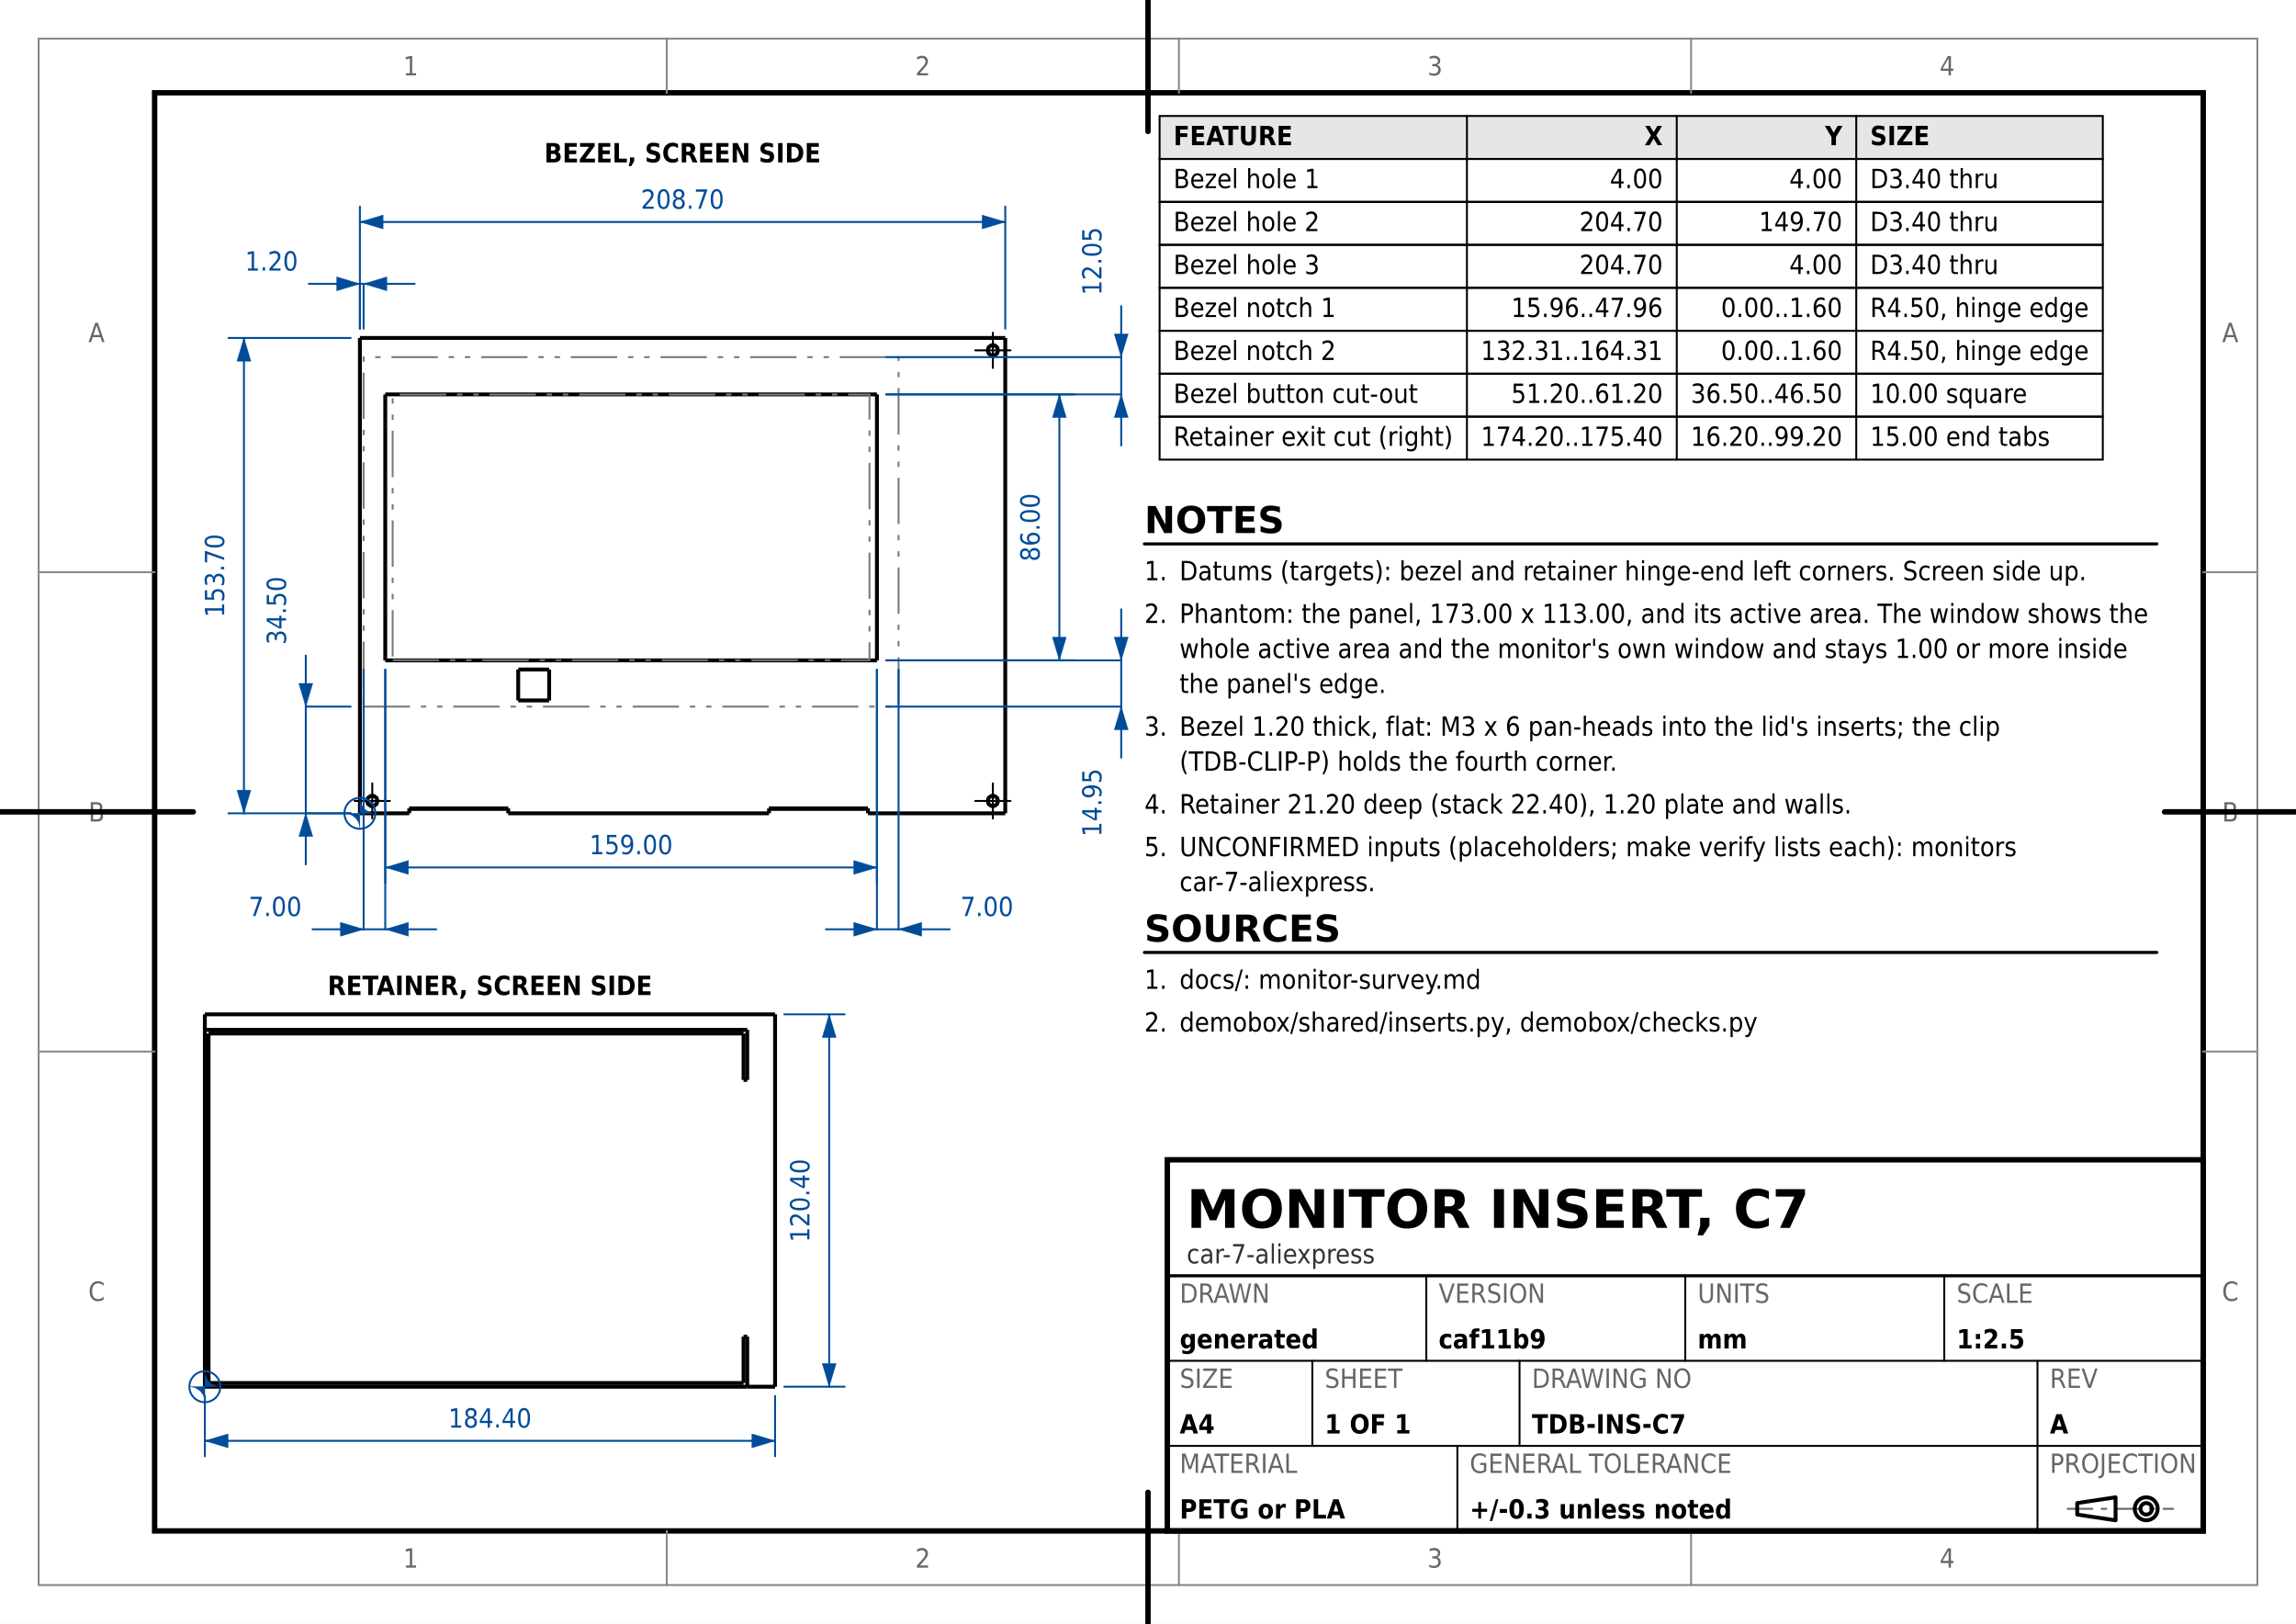
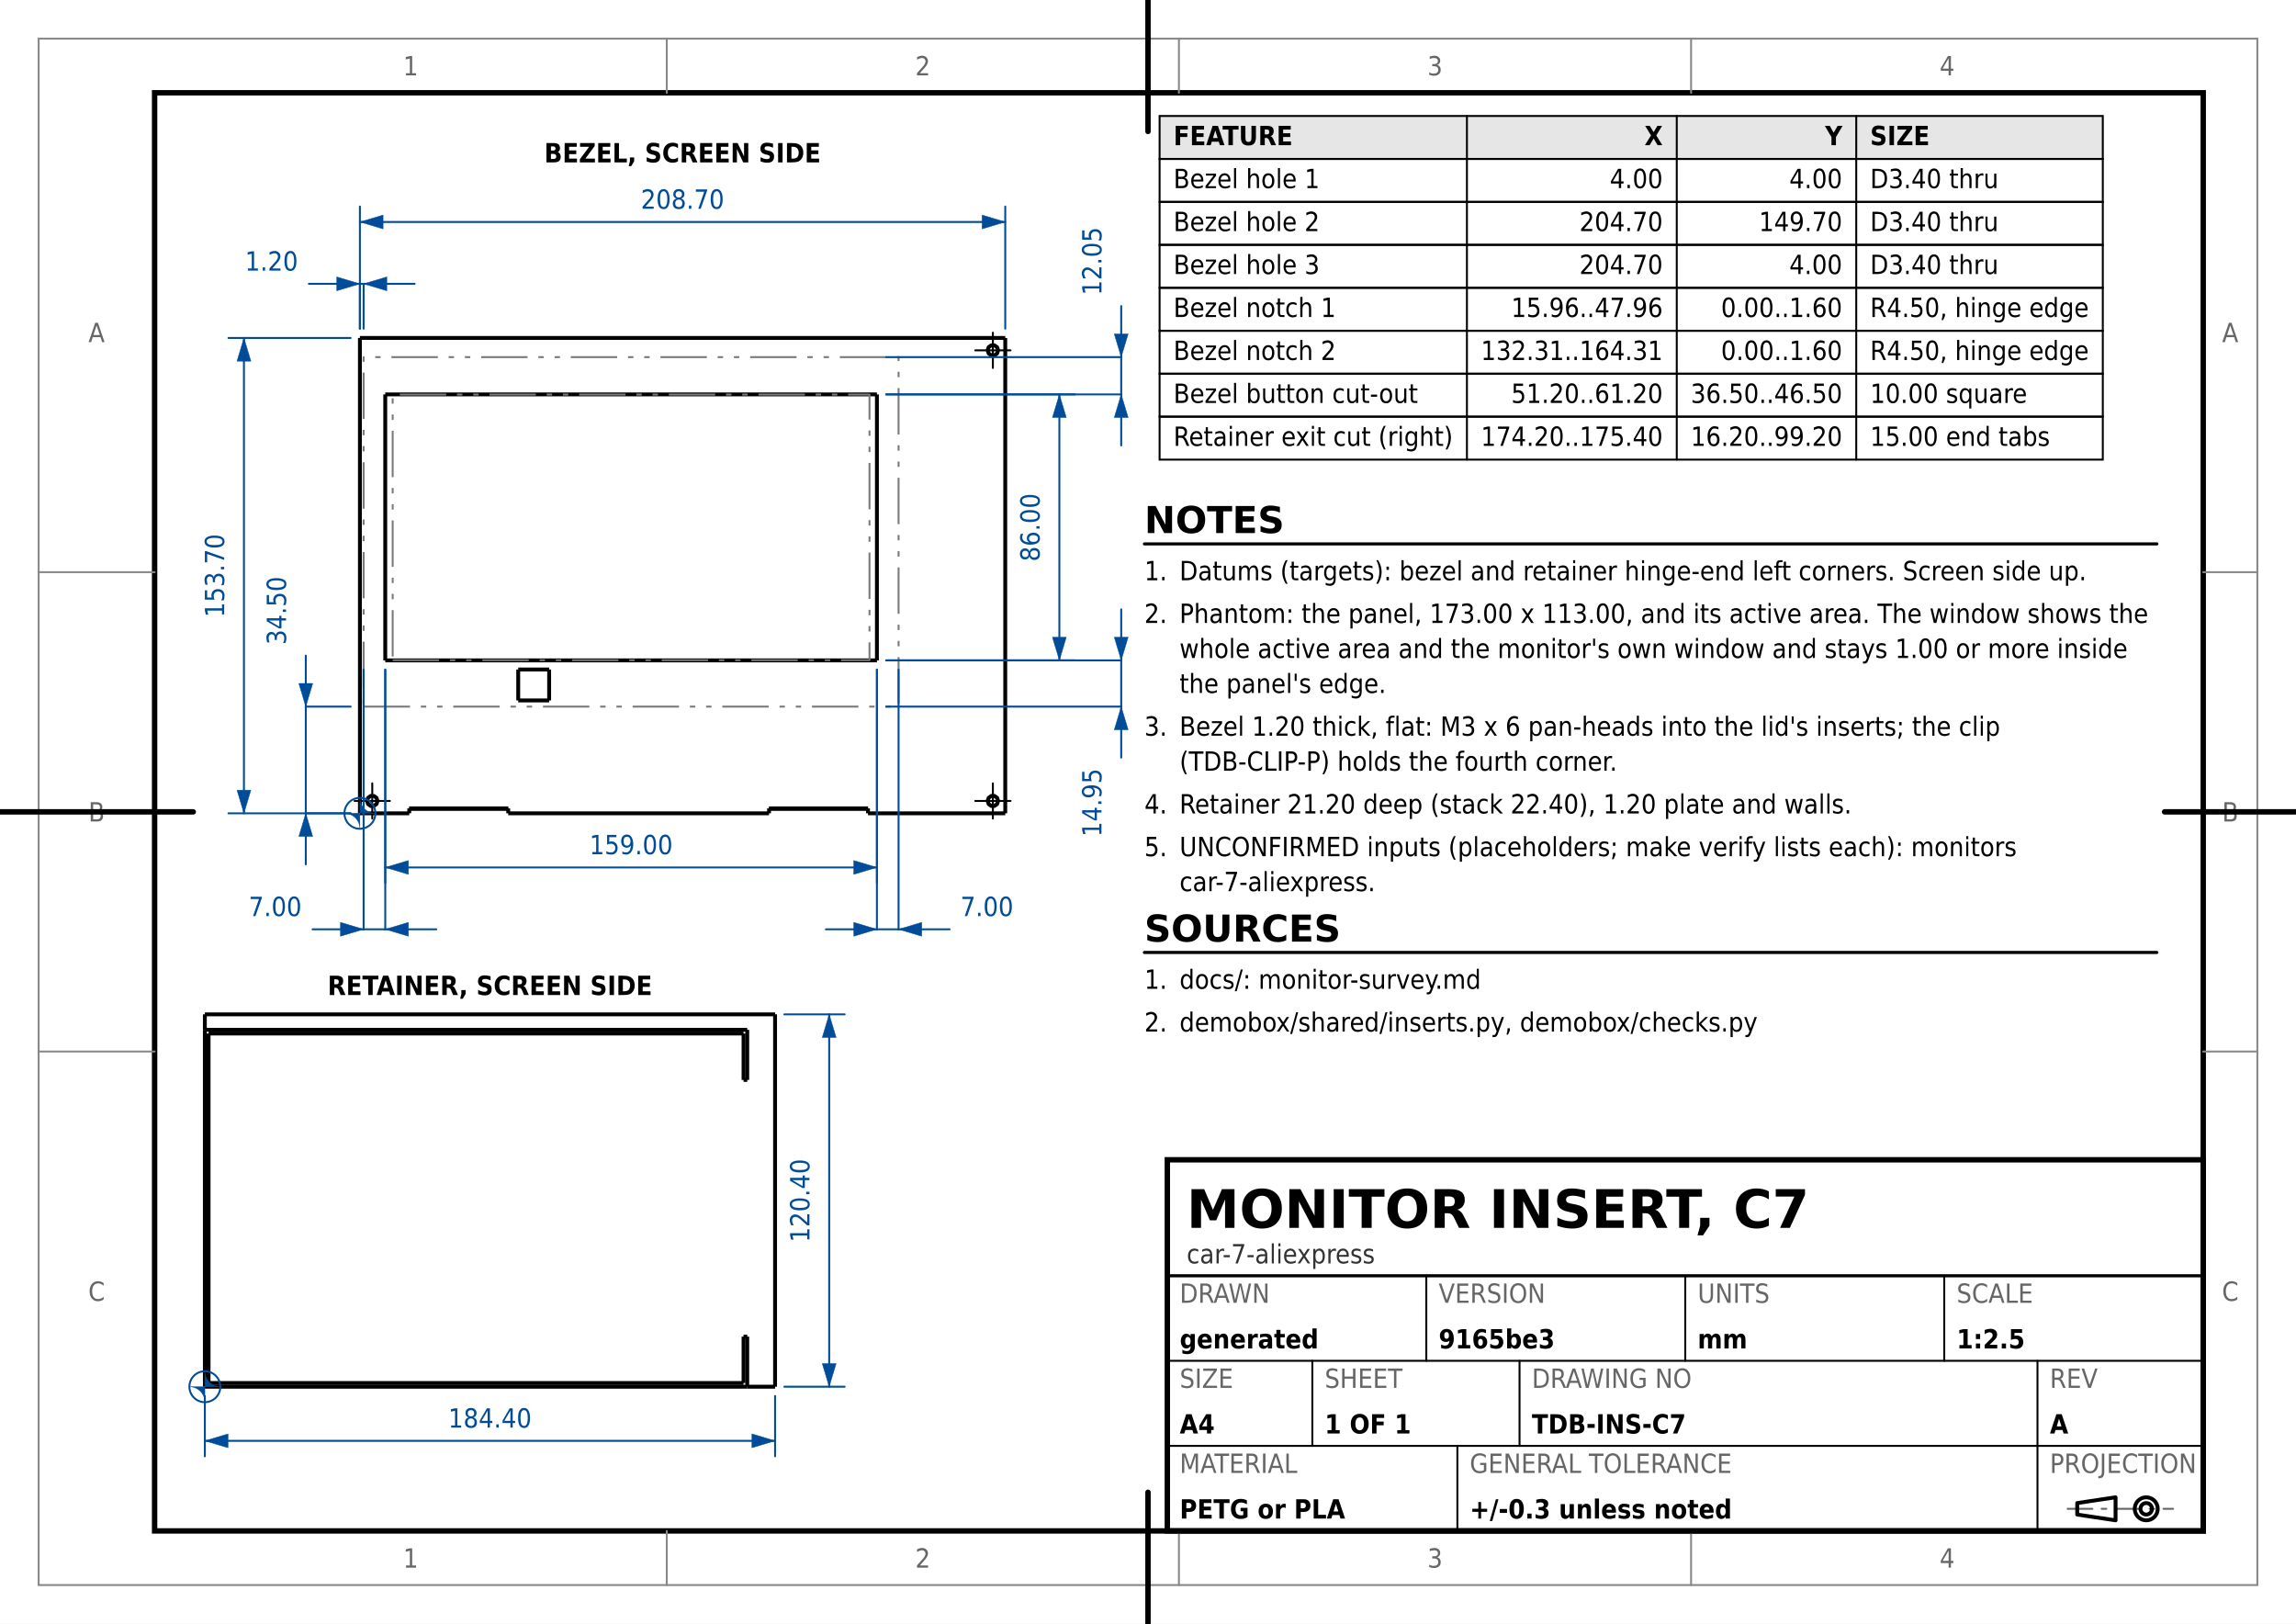
<svg xmlns="http://www.w3.org/2000/svg" version="1.1" width="297mm" height="210mm" viewBox="0 0 297 210">
  <rect width="100%" height="100%" fill="#ffffff" />
  <rect x="5" y="5" width="287" height="200" fill="none" stroke="#888888" stroke-width="0.25" />
  <rect x="20" y="12" width="265" height="186" fill="none" stroke="#000000" stroke-width="0.7" />
  <text x="53.125" y="202.75" font-family="DejaVu Sans Condensed, DejaVu Sans, Liberation Sans, sans-serif" font-size="3.429" fill="#666666" text-anchor="middle">1</text>
  <text x="53.125" y="9.75" font-family="DejaVu Sans Condensed, DejaVu Sans, Liberation Sans, sans-serif" font-size="3.429" fill="#666666" text-anchor="middle">1</text>
  <line x1="86.25" y1="205" x2="86.25" y2="198" stroke="#888888" stroke-width="0.25" stroke-linecap="round" />
  <line x1="86.25" y1="12" x2="86.25" y2="5" stroke="#888888" stroke-width="0.25" stroke-linecap="round" />
  <text x="119.375" y="202.75" font-family="DejaVu Sans Condensed, DejaVu Sans, Liberation Sans, sans-serif" font-size="3.429" fill="#666666" text-anchor="middle">2</text>
  <text x="119.375" y="9.75" font-family="DejaVu Sans Condensed, DejaVu Sans, Liberation Sans, sans-serif" font-size="3.429" fill="#666666" text-anchor="middle">2</text>
  <line x1="152.5" y1="205" x2="152.5" y2="198" stroke="#888888" stroke-width="0.25" stroke-linecap="round" />
  <line x1="152.5" y1="12" x2="152.5" y2="5" stroke="#888888" stroke-width="0.25" stroke-linecap="round" />
  <text x="185.625" y="202.75" font-family="DejaVu Sans Condensed, DejaVu Sans, Liberation Sans, sans-serif" font-size="3.429" fill="#666666" text-anchor="middle">3</text>
  <text x="185.625" y="9.75" font-family="DejaVu Sans Condensed, DejaVu Sans, Liberation Sans, sans-serif" font-size="3.429" fill="#666666" text-anchor="middle">3</text>
  <line x1="218.75" y1="205" x2="218.75" y2="198" stroke="#888888" stroke-width="0.25" stroke-linecap="round" />
  <line x1="218.75" y1="12" x2="218.75" y2="5" stroke="#888888" stroke-width="0.25" stroke-linecap="round" />
  <text x="251.875" y="202.75" font-family="DejaVu Sans Condensed, DejaVu Sans, Liberation Sans, sans-serif" font-size="3.429" fill="#666666" text-anchor="middle">4</text>
  <text x="251.875" y="9.75" font-family="DejaVu Sans Condensed, DejaVu Sans, Liberation Sans, sans-serif" font-size="3.429" fill="#666666" text-anchor="middle">4</text>
  <text x="12.5" y="168.25" font-family="DejaVu Sans Condensed, DejaVu Sans, Liberation Sans, sans-serif" font-size="3.429" fill="#666666" text-anchor="middle">C</text>
  <text x="288.5" y="168.25" font-family="DejaVu Sans Condensed, DejaVu Sans, Liberation Sans, sans-serif" font-size="3.429" fill="#666666" text-anchor="middle">C</text>
  <line x1="5" y1="136" x2="20" y2="136" stroke="#888888" stroke-width="0.25" stroke-linecap="round" />
  <line x1="285" y1="136" x2="292" y2="136" stroke="#888888" stroke-width="0.25" stroke-linecap="round" />
  <text x="12.5" y="106.25" font-family="DejaVu Sans Condensed, DejaVu Sans, Liberation Sans, sans-serif" font-size="3.429" fill="#666666" text-anchor="middle">B</text>
  <text x="288.5" y="106.25" font-family="DejaVu Sans Condensed, DejaVu Sans, Liberation Sans, sans-serif" font-size="3.429" fill="#666666" text-anchor="middle">B</text>
  <line x1="5" y1="74" x2="20" y2="74" stroke="#888888" stroke-width="0.25" stroke-linecap="round" />
  <line x1="285" y1="74" x2="292" y2="74" stroke="#888888" stroke-width="0.25" stroke-linecap="round" />
  <text x="12.5" y="44.25" font-family="DejaVu Sans Condensed, DejaVu Sans, Liberation Sans, sans-serif" font-size="3.429" fill="#666666" text-anchor="middle">A</text>
  <text x="288.5" y="44.25" font-family="DejaVu Sans Condensed, DejaVu Sans, Liberation Sans, sans-serif" font-size="3.429" fill="#666666" text-anchor="middle">A</text>
  <line x1="148.5" y1="210" x2="148.5" y2="193" stroke="#000000" stroke-width="0.7" stroke-linecap="round" />
  <line x1="148.5" y1="17" x2="148.5" y2="0" stroke="#000000" stroke-width="0.7" stroke-linecap="round" />
  <line x1="0" y1="105" x2="25" y2="105" stroke="#000000" stroke-width="0.7" stroke-linecap="round" />
  <line x1="280" y1="105" x2="297" y2="105" stroke="#000000" stroke-width="0.7" stroke-linecap="round" />
  <polyline points="46.555,43.709 46.555,105.189" fill="none" stroke="#000000" stroke-width="0.5" stroke-linejoin="round" />
  <polyline points="46.555,43.709 130.035,43.709" fill="none" stroke="#000000" stroke-width="0.5" stroke-linejoin="round" />
  <polyline points="52.939,104.615 65.739,104.615" fill="none" stroke="#000000" stroke-width="0.5" stroke-linejoin="round" />
  <polyline points="99.479,104.615 112.279,104.615" fill="none" stroke="#000000" stroke-width="0.5" stroke-linejoin="round" />
  <polyline points="46.555,105.189 52.939,105.189" fill="none" stroke="#000000" stroke-width="0.5" stroke-linejoin="round" />
  <polyline points="52.939,104.549 52.939,105.189" fill="none" stroke="#000000" stroke-width="0.5" stroke-linejoin="round" />
  <polyline points="52.939,104.549 65.739,104.549" fill="none" stroke="#000000" stroke-width="0.5" stroke-linejoin="round" />
  <polyline points="65.739,104.549 65.739,105.189" fill="none" stroke="#000000" stroke-width="0.5" stroke-linejoin="round" />
  <polyline points="65.739,105.189 99.479,105.189" fill="none" stroke="#000000" stroke-width="0.5" stroke-linejoin="round" />
  <polyline points="99.479,104.549 99.479,105.189" fill="none" stroke="#000000" stroke-width="0.5" stroke-linejoin="round" />
  <polyline points="99.479,104.549 112.279,104.549" fill="none" stroke="#000000" stroke-width="0.5" stroke-linejoin="round" />
  <polyline points="112.279,104.549 112.279,105.189" fill="none" stroke="#000000" stroke-width="0.5" stroke-linejoin="round" />
  <polyline points="112.279,105.189 130.035,105.189" fill="none" stroke="#000000" stroke-width="0.5" stroke-linejoin="round" />
  <polyline points="130.035,43.709 130.035,105.189" fill="none" stroke="#000000" stroke-width="0.5" stroke-linejoin="round" />
  <polyline points="113.435,51.009 49.835,51.009" fill="none" stroke="#000000" stroke-width="0.5" stroke-linejoin="round" />
  <polyline points="113.435,51.009 113.435,85.409" fill="none" stroke="#000000" stroke-width="0.5" stroke-linejoin="round" />
  <polyline points="49.835,51.009 49.835,85.409" fill="none" stroke="#000000" stroke-width="0.5" stroke-linejoin="round" />
  <polyline points="113.435,85.409 49.835,85.409" fill="none" stroke="#000000" stroke-width="0.5" stroke-linejoin="round" />
  <polyline points="129.115,45.309 128.985,44.91 128.645,44.663 128.225,44.663 127.885,44.91 127.755,45.309 127.885,45.709 128.225,45.956 128.645,45.956 128.985,45.709 129.115,45.309" fill="none" stroke="#000000" stroke-width="0.5" stroke-linejoin="round" />
  <polyline points="71.035,86.589 67.035,86.589" fill="none" stroke="#000000" stroke-width="0.5" stroke-linejoin="round" />
  <polyline points="71.035,86.589 71.035,90.589" fill="none" stroke="#000000" stroke-width="0.5" stroke-linejoin="round" />
  <polyline points="67.035,86.589 67.035,90.589" fill="none" stroke="#000000" stroke-width="0.5" stroke-linejoin="round" />
  <polyline points="71.035,90.589 67.035,90.589" fill="none" stroke="#000000" stroke-width="0.5" stroke-linejoin="round" />
  <polyline points="48.835,103.589 48.705,103.19 48.365,102.943 47.944,102.943 47.605,103.19 47.475,103.589 47.605,103.989 47.944,104.236 48.365,104.236 48.705,103.989 48.835,103.589" fill="none" stroke="#000000" stroke-width="0.5" stroke-linejoin="round" />
  <polyline points="129.115,103.589 128.985,103.19 128.645,102.943 128.225,102.943 127.885,103.19 127.755,103.589 127.885,103.989 128.225,104.236 128.645,104.236 128.985,103.989 129.115,103.589" fill="none" stroke="#000000" stroke-width="0.5" stroke-linejoin="round" />
  <polyline points="26.5,131.189 26.5,133.189" fill="none" stroke="#000000" stroke-width="0.5" stroke-linejoin="round" />
  <polyline points="26.5,133.189 26.5,179.349" fill="none" stroke="#000000" stroke-width="0.5" stroke-linejoin="round" />
  <polyline points="96.66,179.349 100.26,179.349" fill="none" stroke="#000000" stroke-width="0.5" stroke-linejoin="round" />
  <polyline points="26.5,179.349 96.66,179.349" fill="none" stroke="#000000" stroke-width="0.5" stroke-linejoin="round" />
  <polyline points="100.26,131.189 100.26,179.349" fill="none" stroke="#000000" stroke-width="0.5" stroke-linejoin="round" />
  <polyline points="96.66,172.869 96.66,179.349" fill="none" stroke="#000000" stroke-width="0.5" stroke-linejoin="round" />
  <polyline points="96.66,172.869 96.18,172.869" fill="none" stroke="#000000" stroke-width="0.5" stroke-linejoin="round" />
  <polyline points="96.18,172.869 96.18,178.869" fill="none" stroke="#000000" stroke-width="0.5" stroke-linejoin="round" />
  <polyline points="96.18,178.869 26.98,178.869" fill="none" stroke="#000000" stroke-width="0.5" stroke-linejoin="round" />
  <polyline points="26.98,133.669 26.98,178.869" fill="none" stroke="#000000" stroke-width="0.5" stroke-linejoin="round" />
  <polyline points="96.18,133.669 26.98,133.669" fill="none" stroke="#000000" stroke-width="0.5" stroke-linejoin="round" />
  <polyline points="96.18,133.669 96.18,139.669" fill="none" stroke="#000000" stroke-width="0.5" stroke-linejoin="round" />
  <polyline points="96.66,139.669 96.18,139.669" fill="none" stroke="#000000" stroke-width="0.5" stroke-linejoin="round" />
  <polyline points="96.66,133.189 96.66,139.669" fill="none" stroke="#000000" stroke-width="0.5" stroke-linejoin="round" />
  <polyline points="26.5,133.189 96.66,133.189" fill="none" stroke="#000000" stroke-width="0.5" stroke-linejoin="round" />
  <polyline points="26.5,131.189 100.26,131.189" fill="none" stroke="#000000" stroke-width="0.5" stroke-linejoin="round" />
  <polyline points="47.035,91.389 116.235,91.389 116.235,46.189 47.035,46.189 47.035,91.389" fill="none" stroke="#7a7a7a" stroke-width="0.25" stroke-linejoin="round" stroke-dasharray="6.0,1.4,0.7,1.4,0.7,1.4" />
  <polyline points="50.795,85.389 112.475,85.389 112.475,51.029 50.795,51.029 50.795,85.389" fill="none" stroke="#7a7a7a" stroke-width="0.25" stroke-linejoin="round" stroke-dasharray="6.0,1.4,0.7,1.4,0.7,1.4" />
  <line x1="45.875" y1="103.589" x2="50.435" y2="103.589" stroke="#000000" stroke-width="0.25" stroke-linecap="round" />
  <line x1="48.155" y1="105.869" x2="48.155" y2="101.309" stroke="#000000" stroke-width="0.25" stroke-linecap="round" />
  <line x1="126.155" y1="45.309" x2="130.715" y2="45.309" stroke="#000000" stroke-width="0.25" stroke-linecap="round" />
  <line x1="128.435" y1="47.589" x2="128.435" y2="43.029" stroke="#000000" stroke-width="0.25" stroke-linecap="round" />
  <line x1="126.155" y1="103.589" x2="130.715" y2="103.589" stroke="#000000" stroke-width="0.25" stroke-linecap="round" />
  <line x1="128.435" y1="105.869" x2="128.435" y2="101.309" stroke="#000000" stroke-width="0.25" stroke-linecap="round" />
  <circle cx="46.555" cy="105.189" r="2" fill="none" stroke="#004c99" stroke-width="0.25" />
  <path d="M 46.555 105.189 L 48.555 105.189 A 2.0 2.0 0 0 1 46.555 103.189 Z" fill="#004c99" stroke="#004c99" stroke-width="0.05" stroke-linejoin="round" stroke-linecap="round" />
  <path d="M 46.555 105.189 L 44.555 105.189 A 2.0 2.0 0 0 1 46.555 107.189 Z" fill="#004c99" stroke="#004c99" stroke-width="0.05" stroke-linejoin="round" stroke-linecap="round" />
  <circle cx="26.5" cy="179.349" r="2" fill="none" stroke="#004c99" stroke-width="0.25" />
  <path d="M 26.5 179.349 L 28.5 179.349 A 2.0 2.0 0 0 1 26.5 177.349 Z" fill="#004c99" stroke="#004c99" stroke-width="0.05" stroke-linejoin="round" stroke-linecap="round" />
  <path d="M 26.5 179.349 L 24.5 179.349 A 2.0 2.0 0 0 1 26.5 181.349 Z" fill="#004c99" stroke="#004c99" stroke-width="0.05" stroke-linejoin="round" stroke-linecap="round" />
  <line x1="49.835" y1="86.609" x2="49.835" y2="114.189" stroke="#004c99" stroke-width="0.25" stroke-linecap="round" />
  <line x1="113.435" y1="86.609" x2="113.435" y2="114.189" stroke="#004c99" stroke-width="0.25" stroke-linecap="round" />
  <line x1="49.835" y1="112.189" x2="113.435" y2="112.189" stroke="#004c99" stroke-width="0.25" stroke-linecap="round" />
  <polygon points="49.835,112.189 52.835,113.089 52.835,111.289" fill="#004c99" stroke="#004c99" stroke-width="0.05" stroke-linejoin="round" />
  <polygon points="113.435,112.189 110.435,111.289 110.435,113.089" fill="#004c99" stroke="#004c99" stroke-width="0.05" stroke-linejoin="round" />
  <text x="81.635" y="110.48" font-family="DejaVu Sans Condensed, DejaVu Sans, Liberation Sans, sans-serif" font-size="3.429" fill="#004c99" text-anchor="middle">159.00</text>
  <line x1="47.035" y1="86.609" x2="47.035" y2="120.189" stroke="#004c99" stroke-width="0.25" stroke-linecap="round" />
  <line x1="49.835" y1="86.609" x2="49.835" y2="120.189" stroke="#004c99" stroke-width="0.25" stroke-linecap="round" />
  <line x1="47.035" y1="120.189" x2="49.835" y2="120.189" stroke="#004c99" stroke-width="0.25" stroke-linecap="round" />
  <polygon points="47.035,120.189 44.035,119.289 44.035,121.089" fill="#004c99" stroke="#004c99" stroke-width="0.05" stroke-linejoin="round" />
  <polygon points="49.835,120.189 52.835,121.089 52.835,119.289" fill="#004c99" stroke="#004c99" stroke-width="0.05" stroke-linejoin="round" />
  <line x1="40.435" y1="120.189" x2="47.035" y2="120.189" stroke="#004c99" stroke-width="0.25" stroke-linecap="round" />
  <line x1="49.835" y1="120.189" x2="56.435" y2="120.189" stroke="#004c99" stroke-width="0.25" stroke-linecap="round" />
  <text x="39.035" y="118.48" font-family="DejaVu Sans Condensed, DejaVu Sans, Liberation Sans, sans-serif" font-size="3.429" fill="#004c99" text-anchor="end">7.00</text>
  <line x1="113.435" y1="86.609" x2="113.435" y2="120.189" stroke="#004c99" stroke-width="0.25" stroke-linecap="round" />
  <line x1="116.235" y1="86.609" x2="116.235" y2="120.189" stroke="#004c99" stroke-width="0.25" stroke-linecap="round" />
  <line x1="113.435" y1="120.189" x2="116.235" y2="120.189" stroke="#004c99" stroke-width="0.25" stroke-linecap="round" />
  <polygon points="113.435,120.189 110.435,119.289 110.435,121.089" fill="#004c99" stroke="#004c99" stroke-width="0.05" stroke-linejoin="round" />
  <polygon points="116.235,120.189 119.235,121.089 119.235,119.289" fill="#004c99" stroke="#004c99" stroke-width="0.05" stroke-linejoin="round" />
  <line x1="106.835" y1="120.189" x2="113.435" y2="120.189" stroke="#004c99" stroke-width="0.25" stroke-linecap="round" />
  <line x1="116.235" y1="120.189" x2="122.835" y2="120.189" stroke="#004c99" stroke-width="0.25" stroke-linecap="round" />
  <text x="124.235" y="118.48" font-family="DejaVu Sans Condensed, DejaVu Sans, Liberation Sans, sans-serif" font-size="3.429" fill="#004c99" text-anchor="start">7.00</text>
  <line x1="114.635" y1="85.409" x2="139.035" y2="85.409" stroke="#004c99" stroke-width="0.25" stroke-linecap="round" />
  <line x1="114.635" y1="51.009" x2="139.035" y2="51.009" stroke="#004c99" stroke-width="0.25" stroke-linecap="round" />
  <line x1="137.035" y1="85.409" x2="137.035" y2="51.009" stroke="#004c99" stroke-width="0.25" stroke-linecap="round" />
  <polygon points="137.035,85.409 137.935,82.409 136.135,82.409" fill="#004c99" stroke="#004c99" stroke-width="0.05" stroke-linejoin="round" />
  <polygon points="137.035,51.009 136.135,54.009 137.935,54.009" fill="#004c99" stroke="#004c99" stroke-width="0.05" stroke-linejoin="round" />
  <text x="134.48" y="68.209" font-family="DejaVu Sans Condensed, DejaVu Sans, Liberation Sans, sans-serif" font-size="3.429" fill="#004c99" text-anchor="middle" transform="rotate(-90 134.48 68.2093)">86.00</text>
  <line x1="114.635" y1="91.389" x2="145.035" y2="91.389" stroke="#004c99" stroke-width="0.25" stroke-linecap="round" />
  <line x1="114.635" y1="85.409" x2="145.035" y2="85.409" stroke="#004c99" stroke-width="0.25" stroke-linecap="round" />
  <line x1="145.035" y1="91.389" x2="145.035" y2="85.409" stroke="#004c99" stroke-width="0.25" stroke-linecap="round" />
  <polygon points="145.035,91.389 144.135,94.389 145.935,94.389" fill="#004c99" stroke="#004c99" stroke-width="0.05" stroke-linejoin="round" />
  <polygon points="145.035,85.409 145.935,82.409 144.135,82.409" fill="#004c99" stroke="#004c99" stroke-width="0.05" stroke-linejoin="round" />
  <line x1="145.035" y1="97.989" x2="145.035" y2="91.389" stroke="#004c99" stroke-width="0.25" stroke-linecap="round" />
  <line x1="145.035" y1="85.409" x2="145.035" y2="78.809" stroke="#004c99" stroke-width="0.25" stroke-linecap="round" />
  <text x="142.48" y="99.389" font-family="DejaVu Sans Condensed, DejaVu Sans, Liberation Sans, sans-serif" font-size="3.429" fill="#004c99" text-anchor="end" transform="rotate(-90 142.48 99.3893)">14.95</text>
  <line x1="114.635" y1="51.009" x2="145.035" y2="51.009" stroke="#004c99" stroke-width="0.25" stroke-linecap="round" />
  <line x1="114.635" y1="46.189" x2="145.035" y2="46.189" stroke="#004c99" stroke-width="0.25" stroke-linecap="round" />
  <line x1="145.035" y1="51.009" x2="145.035" y2="46.189" stroke="#004c99" stroke-width="0.25" stroke-linecap="round" />
  <polygon points="145.035,51.009 144.135,54.009 145.935,54.009" fill="#004c99" stroke="#004c99" stroke-width="0.05" stroke-linejoin="round" />
  <polygon points="145.035,46.189 145.935,43.189 144.135,43.189" fill="#004c99" stroke="#004c99" stroke-width="0.05" stroke-linejoin="round" />
  <line x1="145.035" y1="57.609" x2="145.035" y2="51.009" stroke="#004c99" stroke-width="0.25" stroke-linecap="round" />
  <line x1="145.035" y1="46.189" x2="145.035" y2="39.589" stroke="#004c99" stroke-width="0.25" stroke-linecap="round" />
  <text x="142.48" y="38.189" font-family="DejaVu Sans Condensed, DejaVu Sans, Liberation Sans, sans-serif" font-size="3.429" fill="#004c99" text-anchor="start" transform="rotate(-90 142.48 38.1893)">12.05</text>
  <line x1="45.355" y1="105.189" x2="39.555" y2="105.189" stroke="#004c99" stroke-width="0.25" stroke-linecap="round" />
  <line x1="45.355" y1="91.389" x2="39.555" y2="91.389" stroke="#004c99" stroke-width="0.25" stroke-linecap="round" />
  <line x1="39.555" y1="105.189" x2="39.555" y2="91.389" stroke="#004c99" stroke-width="0.25" stroke-linecap="round" />
  <polygon points="39.555,105.189 38.655,108.189 40.455,108.189" fill="#004c99" stroke="#004c99" stroke-width="0.05" stroke-linejoin="round" />
  <polygon points="39.555,91.389 40.455,88.389 38.655,88.389" fill="#004c99" stroke="#004c99" stroke-width="0.05" stroke-linejoin="round" />
  <line x1="39.555" y1="111.789" x2="39.555" y2="105.189" stroke="#004c99" stroke-width="0.25" stroke-linecap="round" />
  <line x1="39.555" y1="91.389" x2="39.555" y2="84.789" stroke="#004c99" stroke-width="0.25" stroke-linecap="round" />
  <text x="37" y="83.389" font-family="DejaVu Sans Condensed, DejaVu Sans, Liberation Sans, sans-serif" font-size="3.429" fill="#004c99" text-anchor="start" transform="rotate(-90 37 83.3893)">34.50</text>
  <line x1="46.555" y1="42.509" x2="46.555" y2="36.709" stroke="#004c99" stroke-width="0.25" stroke-linecap="round" />
  <line x1="47.035" y1="42.509" x2="47.035" y2="36.709" stroke="#004c99" stroke-width="0.25" stroke-linecap="round" />
  <line x1="46.555" y1="36.709" x2="47.035" y2="36.709" stroke="#004c99" stroke-width="0.25" stroke-linecap="round" />
  <polygon points="46.555,36.709 43.555,35.809 43.555,37.609" fill="#004c99" stroke="#004c99" stroke-width="0.05" stroke-linejoin="round" />
  <polygon points="47.035,36.709 50.035,37.609 50.035,35.809" fill="#004c99" stroke="#004c99" stroke-width="0.05" stroke-linejoin="round" />
  <line x1="39.955" y1="36.709" x2="46.555" y2="36.709" stroke="#004c99" stroke-width="0.25" stroke-linecap="round" />
  <line x1="47.035" y1="36.709" x2="53.635" y2="36.709" stroke="#004c99" stroke-width="0.25" stroke-linecap="round" />
  <text x="38.555" y="35" font-family="DejaVu Sans Condensed, DejaVu Sans, Liberation Sans, sans-serif" font-size="3.429" fill="#004c99" text-anchor="end">1.20</text>
  <line x1="46.555" y1="42.509" x2="46.555" y2="26.709" stroke="#004c99" stroke-width="0.25" stroke-linecap="round" />
  <line x1="130.035" y1="42.509" x2="130.035" y2="26.709" stroke="#004c99" stroke-width="0.25" stroke-linecap="round" />
  <line x1="46.555" y1="28.709" x2="130.035" y2="28.709" stroke="#004c99" stroke-width="0.25" stroke-linecap="round" />
  <polygon points="46.555,28.709 49.555,29.609 49.555,27.809" fill="#004c99" stroke="#004c99" stroke-width="0.05" stroke-linejoin="round" />
  <polygon points="130.035,28.709 127.035,27.809 127.035,29.609" fill="#004c99" stroke="#004c99" stroke-width="0.05" stroke-linejoin="round" />
  <text x="88.295" y="27" font-family="DejaVu Sans Condensed, DejaVu Sans, Liberation Sans, sans-serif" font-size="3.429" fill="#004c99" text-anchor="middle">208.70</text>
  <line x1="45.355" y1="105.189" x2="29.555" y2="105.189" stroke="#004c99" stroke-width="0.25" stroke-linecap="round" />
  <line x1="45.355" y1="43.709" x2="29.555" y2="43.709" stroke="#004c99" stroke-width="0.25" stroke-linecap="round" />
  <line x1="31.555" y1="105.189" x2="31.555" y2="43.709" stroke="#004c99" stroke-width="0.25" stroke-linecap="round" />
  <polygon points="31.555,105.189 32.455,102.189 30.655,102.189" fill="#004c99" stroke="#004c99" stroke-width="0.05" stroke-linejoin="round" />
  <polygon points="31.555,43.709 30.655,46.709 32.455,46.709" fill="#004c99" stroke="#004c99" stroke-width="0.05" stroke-linejoin="round" />
  <text x="29" y="74.449" font-family="DejaVu Sans Condensed, DejaVu Sans, Liberation Sans, sans-serif" font-size="3.429" fill="#004c99" text-anchor="middle" transform="rotate(-90 29 74.4493)">153.70</text>
  <text x="88.295" y="21" font-family="DejaVu Sans Condensed, DejaVu Sans, Liberation Sans, sans-serif" font-size="3.429" fill="#000000" text-anchor="middle" font-weight="bold">BEZEL, SCREEN SIDE</text>
  <line x1="26.5" y1="180.549" x2="26.5" y2="188.349" stroke="#004c99" stroke-width="0.25" stroke-linecap="round" />
  <line x1="100.26" y1="180.549" x2="100.26" y2="188.349" stroke="#004c99" stroke-width="0.25" stroke-linecap="round" />
  <line x1="26.5" y1="186.349" x2="100.26" y2="186.349" stroke="#004c99" stroke-width="0.25" stroke-linecap="round" />
  <polygon points="26.5,186.349 29.5,187.249 29.5,185.449" fill="#004c99" stroke="#004c99" stroke-width="0.05" stroke-linejoin="round" />
  <polygon points="100.26,186.349 97.26,185.449 97.26,187.249" fill="#004c99" stroke="#004c99" stroke-width="0.05" stroke-linejoin="round" />
  <text x="63.38" y="184.64" font-family="DejaVu Sans Condensed, DejaVu Sans, Liberation Sans, sans-serif" font-size="3.429" fill="#004c99" text-anchor="middle">184.40</text>
  <line x1="101.46" y1="179.349" x2="109.26" y2="179.349" stroke="#004c99" stroke-width="0.25" stroke-linecap="round" />
  <line x1="101.46" y1="131.189" x2="109.26" y2="131.189" stroke="#004c99" stroke-width="0.25" stroke-linecap="round" />
  <line x1="107.26" y1="179.349" x2="107.26" y2="131.189" stroke="#004c99" stroke-width="0.25" stroke-linecap="round" />
  <polygon points="107.26,179.349 108.16,176.349 106.36,176.349" fill="#004c99" stroke="#004c99" stroke-width="0.05" stroke-linejoin="round" />
  <polygon points="107.26,131.189 106.36,134.189 108.16,134.189" fill="#004c99" stroke="#004c99" stroke-width="0.05" stroke-linejoin="round" />
  <text x="104.705" y="155.269" font-family="DejaVu Sans Condensed, DejaVu Sans, Liberation Sans, sans-serif" font-size="3.429" fill="#004c99" text-anchor="middle" transform="rotate(-90 104.7053 155.2693)">120.40</text>
  <text x="63.38" y="128.689" font-family="DejaVu Sans Condensed, DejaVu Sans, Liberation Sans, sans-serif" font-size="3.429" fill="#000000" text-anchor="middle" font-weight="bold">RETAINER, SCREEN SIDE</text>
  <rect x="150" y="15" width="122.009" height="5.556" fill="#e6e6e6" stroke="#000000" stroke-width="0.25" />
  <text x="151.8" y="18.778" font-family="DejaVu Sans Condensed, DejaVu Sans, Liberation Sans, sans-serif" font-size="3.429" fill="#000000" text-anchor="start" font-weight="bold">FEATURE</text>
  <text x="215.098" y="18.778" font-family="DejaVu Sans Condensed, DejaVu Sans, Liberation Sans, sans-serif" font-size="3.429" fill="#000000" text-anchor="end" font-weight="bold">X</text>
  <text x="238.316" y="18.778" font-family="DejaVu Sans Condensed, DejaVu Sans, Liberation Sans, sans-serif" font-size="3.429" fill="#000000" text-anchor="end" font-weight="bold">Y</text>
  <text x="241.916" y="18.778" font-family="DejaVu Sans Condensed, DejaVu Sans, Liberation Sans, sans-serif" font-size="3.429" fill="#000000" text-anchor="start" font-weight="bold">SIZE</text>
  <rect x="150" y="20.556" width="122.009" height="5.556" fill="none" stroke="#000000" stroke-width="0.25" />
  <text x="151.8" y="24.333" font-family="DejaVu Sans Condensed, DejaVu Sans, Liberation Sans, sans-serif" font-size="3.429" fill="#000000" text-anchor="start">Bezel hole 1</text>
  <text x="215.098" y="24.333" font-family="DejaVu Sans Condensed, DejaVu Sans, Liberation Sans, sans-serif" font-size="3.429" fill="#000000" text-anchor="end">4.00</text>
  <text x="238.316" y="24.333" font-family="DejaVu Sans Condensed, DejaVu Sans, Liberation Sans, sans-serif" font-size="3.429" fill="#000000" text-anchor="end">4.00</text>
  <text x="241.916" y="24.333" font-family="DejaVu Sans Condensed, DejaVu Sans, Liberation Sans, sans-serif" font-size="3.429" fill="#000000" text-anchor="start">D3.40 thru</text>
  <rect x="150" y="26.111" width="122.009" height="5.556" fill="none" stroke="#000000" stroke-width="0.25" />
  <text x="151.8" y="29.889" font-family="DejaVu Sans Condensed, DejaVu Sans, Liberation Sans, sans-serif" font-size="3.429" fill="#000000" text-anchor="start">Bezel hole 2</text>
  <text x="215.098" y="29.889" font-family="DejaVu Sans Condensed, DejaVu Sans, Liberation Sans, sans-serif" font-size="3.429" fill="#000000" text-anchor="end">204.70</text>
  <text x="238.316" y="29.889" font-family="DejaVu Sans Condensed, DejaVu Sans, Liberation Sans, sans-serif" font-size="3.429" fill="#000000" text-anchor="end">149.70</text>
  <text x="241.916" y="29.889" font-family="DejaVu Sans Condensed, DejaVu Sans, Liberation Sans, sans-serif" font-size="3.429" fill="#000000" text-anchor="start">D3.40 thru</text>
  <rect x="150" y="31.667" width="122.009" height="5.556" fill="none" stroke="#000000" stroke-width="0.25" />
  <text x="151.8" y="35.444" font-family="DejaVu Sans Condensed, DejaVu Sans, Liberation Sans, sans-serif" font-size="3.429" fill="#000000" text-anchor="start">Bezel hole 3</text>
  <text x="215.098" y="35.444" font-family="DejaVu Sans Condensed, DejaVu Sans, Liberation Sans, sans-serif" font-size="3.429" fill="#000000" text-anchor="end">204.70</text>
  <text x="238.316" y="35.444" font-family="DejaVu Sans Condensed, DejaVu Sans, Liberation Sans, sans-serif" font-size="3.429" fill="#000000" text-anchor="end">4.00</text>
  <text x="241.916" y="35.444" font-family="DejaVu Sans Condensed, DejaVu Sans, Liberation Sans, sans-serif" font-size="3.429" fill="#000000" text-anchor="start">D3.40 thru</text>
  <rect x="150" y="37.222" width="122.009" height="5.556" fill="none" stroke="#000000" stroke-width="0.25" />
  <text x="151.8" y="41" font-family="DejaVu Sans Condensed, DejaVu Sans, Liberation Sans, sans-serif" font-size="3.429" fill="#000000" text-anchor="start">Bezel notch 1</text>
  <text x="215.098" y="41" font-family="DejaVu Sans Condensed, DejaVu Sans, Liberation Sans, sans-serif" font-size="3.429" fill="#000000" text-anchor="end">15.96..47.96</text>
  <text x="238.316" y="41" font-family="DejaVu Sans Condensed, DejaVu Sans, Liberation Sans, sans-serif" font-size="3.429" fill="#000000" text-anchor="end">0.00..1.60</text>
  <text x="241.916" y="41" font-family="DejaVu Sans Condensed, DejaVu Sans, Liberation Sans, sans-serif" font-size="3.429" fill="#000000" text-anchor="start">R4.50, hinge edge</text>
  <rect x="150" y="42.778" width="122.009" height="5.556" fill="none" stroke="#000000" stroke-width="0.25" />
  <text x="151.8" y="46.556" font-family="DejaVu Sans Condensed, DejaVu Sans, Liberation Sans, sans-serif" font-size="3.429" fill="#000000" text-anchor="start">Bezel notch 2</text>
  <text x="215.098" y="46.556" font-family="DejaVu Sans Condensed, DejaVu Sans, Liberation Sans, sans-serif" font-size="3.429" fill="#000000" text-anchor="end">132.31..164.31</text>
  <text x="238.316" y="46.556" font-family="DejaVu Sans Condensed, DejaVu Sans, Liberation Sans, sans-serif" font-size="3.429" fill="#000000" text-anchor="end">0.00..1.60</text>
  <text x="241.916" y="46.556" font-family="DejaVu Sans Condensed, DejaVu Sans, Liberation Sans, sans-serif" font-size="3.429" fill="#000000" text-anchor="start">R4.50, hinge edge</text>
  <rect x="150" y="48.333" width="122.009" height="5.556" fill="none" stroke="#000000" stroke-width="0.25" />
  <text x="151.8" y="52.111" font-family="DejaVu Sans Condensed, DejaVu Sans, Liberation Sans, sans-serif" font-size="3.429" fill="#000000" text-anchor="start">Bezel button cut-out</text>
  <text x="215.098" y="52.111" font-family="DejaVu Sans Condensed, DejaVu Sans, Liberation Sans, sans-serif" font-size="3.429" fill="#000000" text-anchor="end">51.20..61.20</text>
  <text x="238.316" y="52.111" font-family="DejaVu Sans Condensed, DejaVu Sans, Liberation Sans, sans-serif" font-size="3.429" fill="#000000" text-anchor="end">36.50..46.50</text>
  <text x="241.916" y="52.111" font-family="DejaVu Sans Condensed, DejaVu Sans, Liberation Sans, sans-serif" font-size="3.429" fill="#000000" text-anchor="start">10.00 square</text>
  <rect x="150" y="53.889" width="122.009" height="5.556" fill="none" stroke="#000000" stroke-width="0.25" />
  <text x="151.8" y="57.667" font-family="DejaVu Sans Condensed, DejaVu Sans, Liberation Sans, sans-serif" font-size="3.429" fill="#000000" text-anchor="start">Retainer exit cut (right)</text>
  <text x="215.098" y="57.667" font-family="DejaVu Sans Condensed, DejaVu Sans, Liberation Sans, sans-serif" font-size="3.429" fill="#000000" text-anchor="end">174.20..175.40</text>
  <text x="238.316" y="57.667" font-family="DejaVu Sans Condensed, DejaVu Sans, Liberation Sans, sans-serif" font-size="3.429" fill="#000000" text-anchor="end">16.20..99.20</text>
  <text x="241.916" y="57.667" font-family="DejaVu Sans Condensed, DejaVu Sans, Liberation Sans, sans-serif" font-size="3.429" fill="#000000" text-anchor="start">15.00 end tabs</text>
  <line x1="189.755" y1="15" x2="189.755" y2="59.444" stroke="#000000" stroke-width="0.25" stroke-linecap="round" />
  <line x1="216.898" y1="15" x2="216.898" y2="59.444" stroke="#000000" stroke-width="0.25" stroke-linecap="round" />
  <line x1="240.116" y1="15" x2="240.116" y2="59.444" stroke="#000000" stroke-width="0.25" stroke-linecap="round" />
  <text x="148.035" y="68.944" font-family="DejaVu Sans, Liberation Sans, sans-serif" font-size="4.801" fill="#000000" text-anchor="start" font-weight="bold">NOTES</text>
  <line x1="148.035" y1="70.344" x2="279" y2="70.344" stroke="#000000" stroke-width="0.4" stroke-linecap="round" />
  <text x="148.035" y="75.044" font-family="DejaVu Sans Condensed, DejaVu Sans, Liberation Sans, sans-serif" font-size="3.429" fill="#000000" text-anchor="start">1.</text>
  <text x="152.577" y="75.044" font-family="DejaVu Sans Condensed, DejaVu Sans, Liberation Sans, sans-serif" font-size="3.429" fill="#000000" text-anchor="start">Datums (targets): bezel and retainer hinge-end left corners. Screen side up.</text>
  <text x="148.035" y="80.571" font-family="DejaVu Sans Condensed, DejaVu Sans, Liberation Sans, sans-serif" font-size="3.429" fill="#000000" text-anchor="start">2.</text>
  <text x="152.577" y="80.571" font-family="DejaVu Sans Condensed, DejaVu Sans, Liberation Sans, sans-serif" font-size="3.429" fill="#000000" text-anchor="start">Phantom: the panel, 173.00 x 113.00, and its active area. The window shows the</text>
  <text x="152.577" y="85.098" font-family="DejaVu Sans Condensed, DejaVu Sans, Liberation Sans, sans-serif" font-size="3.429" fill="#000000" text-anchor="start">whole active area and the monitor's own window and stays 1.00 or more inside</text>
  <text x="152.577" y="89.625" font-family="DejaVu Sans Condensed, DejaVu Sans, Liberation Sans, sans-serif" font-size="3.429" fill="#000000" text-anchor="start">the panel's edge.</text>
  <text x="148.035" y="95.151" font-family="DejaVu Sans Condensed, DejaVu Sans, Liberation Sans, sans-serif" font-size="3.429" fill="#000000" text-anchor="start">3.</text>
  <text x="152.577" y="95.151" font-family="DejaVu Sans Condensed, DejaVu Sans, Liberation Sans, sans-serif" font-size="3.429" fill="#000000" text-anchor="start">Bezel 1.20 thick, flat: M3 x 6 pan-heads into the lid's inserts; the clip</text>
  <text x="152.577" y="99.678" font-family="DejaVu Sans Condensed, DejaVu Sans, Liberation Sans, sans-serif" font-size="3.429" fill="#000000" text-anchor="start">(TDB-CLIP-P) holds the fourth corner.</text>
  <text x="148.035" y="105.205" font-family="DejaVu Sans Condensed, DejaVu Sans, Liberation Sans, sans-serif" font-size="3.429" fill="#000000" text-anchor="start">4.</text>
  <text x="152.577" y="105.205" font-family="DejaVu Sans Condensed, DejaVu Sans, Liberation Sans, sans-serif" font-size="3.429" fill="#000000" text-anchor="start">Retainer 21.20 deep (stack 22.40), 1.20 plate and walls.</text>
  <text x="148.035" y="110.732" font-family="DejaVu Sans Condensed, DejaVu Sans, Liberation Sans, sans-serif" font-size="3.429" fill="#000000" text-anchor="start">5.</text>
  <text x="152.577" y="110.732" font-family="DejaVu Sans Condensed, DejaVu Sans, Liberation Sans, sans-serif" font-size="3.429" fill="#000000" text-anchor="start">UNCONFIRMED inputs (placeholders; make verify lists each): monitors</text>
  <text x="152.577" y="115.258" font-family="DejaVu Sans Condensed, DejaVu Sans, Liberation Sans, sans-serif" font-size="3.429" fill="#000000" text-anchor="start">car-7-aliexpress.</text>
  <text x="148.035" y="121.785" font-family="DejaVu Sans, Liberation Sans, sans-serif" font-size="4.801" fill="#000000" text-anchor="start" font-weight="bold">SOURCES</text>
  <line x1="148.035" y1="123.185" x2="279" y2="123.185" stroke="#000000" stroke-width="0.4" stroke-linecap="round" />
  <text x="148.035" y="127.885" font-family="DejaVu Sans Condensed, DejaVu Sans, Liberation Sans, sans-serif" font-size="3.429" fill="#000000" text-anchor="start">1.</text>
  <text x="152.577" y="127.885" font-family="DejaVu Sans Condensed, DejaVu Sans, Liberation Sans, sans-serif" font-size="3.429" fill="#000000" text-anchor="start">docs/: monitor-survey.md</text>
  <text x="148.035" y="133.412" font-family="DejaVu Sans Condensed, DejaVu Sans, Liberation Sans, sans-serif" font-size="3.429" fill="#000000" text-anchor="start">2.</text>
  <text x="152.577" y="133.412" font-family="DejaVu Sans Condensed, DejaVu Sans, Liberation Sans, sans-serif" font-size="3.429" fill="#000000" text-anchor="start">demobox/shared/inserts.py, demobox/checks.py</text>
  <rect x="151" y="150" width="134" height="48" fill="none" stroke="#000000" stroke-width="0.7" />
  <line x1="151" y1="165" x2="285" y2="165" stroke="#000000" stroke-width="0.4" stroke-linecap="round" />
  <text x="153.5" y="158.8" font-family="DejaVu Sans, Liberation Sans, sans-serif" font-size="6.859" fill="#000000" text-anchor="start" font-weight="bold">MONITOR INSERT, C7</text>
  <text x="153.5" y="163.4" font-family="DejaVu Sans Condensed, DejaVu Sans, Liberation Sans, sans-serif" font-size="3.429" fill="#333333" text-anchor="start">car-7-aliexpress</text>
  <text x="152.6" y="168.5" font-family="DejaVu Sans Condensed, DejaVu Sans, Liberation Sans, sans-serif" font-size="3.429" fill="#666666" text-anchor="start">DRAWN</text>
  <text x="152.6" y="174.4" font-family="DejaVu Sans Condensed, DejaVu Sans, Liberation Sans, sans-serif" font-size="3.429" fill="#000000" text-anchor="start" font-weight="bold">generated</text>
  <line x1="184.5" y1="176" x2="184.5" y2="165" stroke="#000000" stroke-width="0.25" stroke-linecap="round" />
  <text x="186.1" y="168.5" font-family="DejaVu Sans Condensed, DejaVu Sans, Liberation Sans, sans-serif" font-size="3.429" fill="#666666" text-anchor="start">VERSION</text>
-   <text x="186.1" y="174.4" font-family="DejaVu Sans Condensed, DejaVu Sans, Liberation Sans, sans-serif" font-size="3.429" fill="#000000" text-anchor="start" font-weight="bold">caf11b9</text>
+   <text x="186.1" y="174.4" font-family="DejaVu Sans Condensed, DejaVu Sans, Liberation Sans, sans-serif" font-size="3.429" fill="#000000" text-anchor="start" font-weight="bold">9165be3</text>
  <line x1="218" y1="176" x2="218" y2="165" stroke="#000000" stroke-width="0.25" stroke-linecap="round" />
  <text x="219.6" y="168.5" font-family="DejaVu Sans Condensed, DejaVu Sans, Liberation Sans, sans-serif" font-size="3.429" fill="#666666" text-anchor="start">UNITS</text>
  <text x="219.6" y="174.4" font-family="DejaVu Sans Condensed, DejaVu Sans, Liberation Sans, sans-serif" font-size="3.429" fill="#000000" text-anchor="start" font-weight="bold">mm</text>
  <line x1="251.5" y1="176" x2="251.5" y2="165" stroke="#000000" stroke-width="0.25" stroke-linecap="round" />
  <text x="253.1" y="168.5" font-family="DejaVu Sans Condensed, DejaVu Sans, Liberation Sans, sans-serif" font-size="3.429" fill="#666666" text-anchor="start">SCALE</text>
  <text x="253.1" y="174.4" font-family="DejaVu Sans Condensed, DejaVu Sans, Liberation Sans, sans-serif" font-size="3.429" fill="#000000" text-anchor="start" font-weight="bold">1:2.5</text>
  <line x1="151" y1="176" x2="285" y2="176" stroke="#000000" stroke-width="0.25" stroke-linecap="round" />
  <text x="152.6" y="179.5" font-family="DejaVu Sans Condensed, DejaVu Sans, Liberation Sans, sans-serif" font-size="3.429" fill="#666666" text-anchor="start">SIZE</text>
  <text x="152.6" y="185.4" font-family="DejaVu Sans Condensed, DejaVu Sans, Liberation Sans, sans-serif" font-size="3.429" fill="#000000" text-anchor="start" font-weight="bold">A4</text>
  <line x1="169.76" y1="187" x2="169.76" y2="176" stroke="#000000" stroke-width="0.25" stroke-linecap="round" />
  <text x="171.36" y="179.5" font-family="DejaVu Sans Condensed, DejaVu Sans, Liberation Sans, sans-serif" font-size="3.429" fill="#666666" text-anchor="start">SHEET</text>
  <text x="171.36" y="185.4" font-family="DejaVu Sans Condensed, DejaVu Sans, Liberation Sans, sans-serif" font-size="3.429" fill="#000000" text-anchor="start" font-weight="bold">1 OF 1</text>
  <line x1="196.56" y1="187" x2="196.56" y2="176" stroke="#000000" stroke-width="0.25" stroke-linecap="round" />
  <text x="198.16" y="179.5" font-family="DejaVu Sans Condensed, DejaVu Sans, Liberation Sans, sans-serif" font-size="3.429" fill="#666666" text-anchor="start">DRAWING NO</text>
  <text x="198.16" y="185.4" font-family="DejaVu Sans Condensed, DejaVu Sans, Liberation Sans, sans-serif" font-size="3.429" fill="#000000" text-anchor="start" font-weight="bold">TDB-INS-C7</text>
  <line x1="263.56" y1="187" x2="263.56" y2="176" stroke="#000000" stroke-width="0.25" stroke-linecap="round" />
  <text x="265.16" y="179.5" font-family="DejaVu Sans Condensed, DejaVu Sans, Liberation Sans, sans-serif" font-size="3.429" fill="#666666" text-anchor="start">REV</text>
  <text x="265.16" y="185.4" font-family="DejaVu Sans Condensed, DejaVu Sans, Liberation Sans, sans-serif" font-size="3.429" fill="#000000" text-anchor="start" font-weight="bold">A</text>
  <line x1="151" y1="187" x2="285" y2="187" stroke="#000000" stroke-width="0.25" stroke-linecap="round" />
  <text x="152.6" y="190.5" font-family="DejaVu Sans Condensed, DejaVu Sans, Liberation Sans, sans-serif" font-size="3.429" fill="#666666" text-anchor="start">MATERIAL</text>
  <text x="152.6" y="196.4" font-family="DejaVu Sans Condensed, DejaVu Sans, Liberation Sans, sans-serif" font-size="3.429" fill="#000000" text-anchor="start" font-weight="bold">PETG or PLA</text>
  <line x1="188.52" y1="198" x2="188.52" y2="187" stroke="#000000" stroke-width="0.25" stroke-linecap="round" />
  <text x="190.12" y="190.5" font-family="DejaVu Sans Condensed, DejaVu Sans, Liberation Sans, sans-serif" font-size="3.429" fill="#666666" text-anchor="start">GENERAL TOLERANCE</text>
  <text x="190.12" y="196.4" font-family="DejaVu Sans Condensed, DejaVu Sans, Liberation Sans, sans-serif" font-size="3.429" fill="#000000" text-anchor="start" font-weight="bold">+/-0.3 unless noted</text>
  <line x1="263.56" y1="198" x2="263.56" y2="187" stroke="#000000" stroke-width="0.25" stroke-linecap="round" />
  <text x="265.16" y="190.5" font-family="DejaVu Sans Condensed, DejaVu Sans, Liberation Sans, sans-serif" font-size="3.429" fill="#666666" text-anchor="start">PROJECTION</text>
  <line x1="267.46" y1="195.14" x2="281.1" y2="195.14" stroke="#666666" stroke-width="0.25" stroke-linecap="round" stroke-dasharray="3.2,1.2,0.6,1.2" />
  <polygon points="268.7,194.396 273.66,193.652 273.66,196.628 268.7,195.884" fill="none" stroke="#000000" stroke-width="0.5" stroke-linejoin="round" />
  <circle cx="277.628" cy="195.14" r="1.488" fill="none" stroke="#000000" stroke-width="0.5" />
  <circle cx="277.628" cy="195.14" r="0.744" fill="none" stroke="#000000" stroke-width="0.5" />
</svg>
